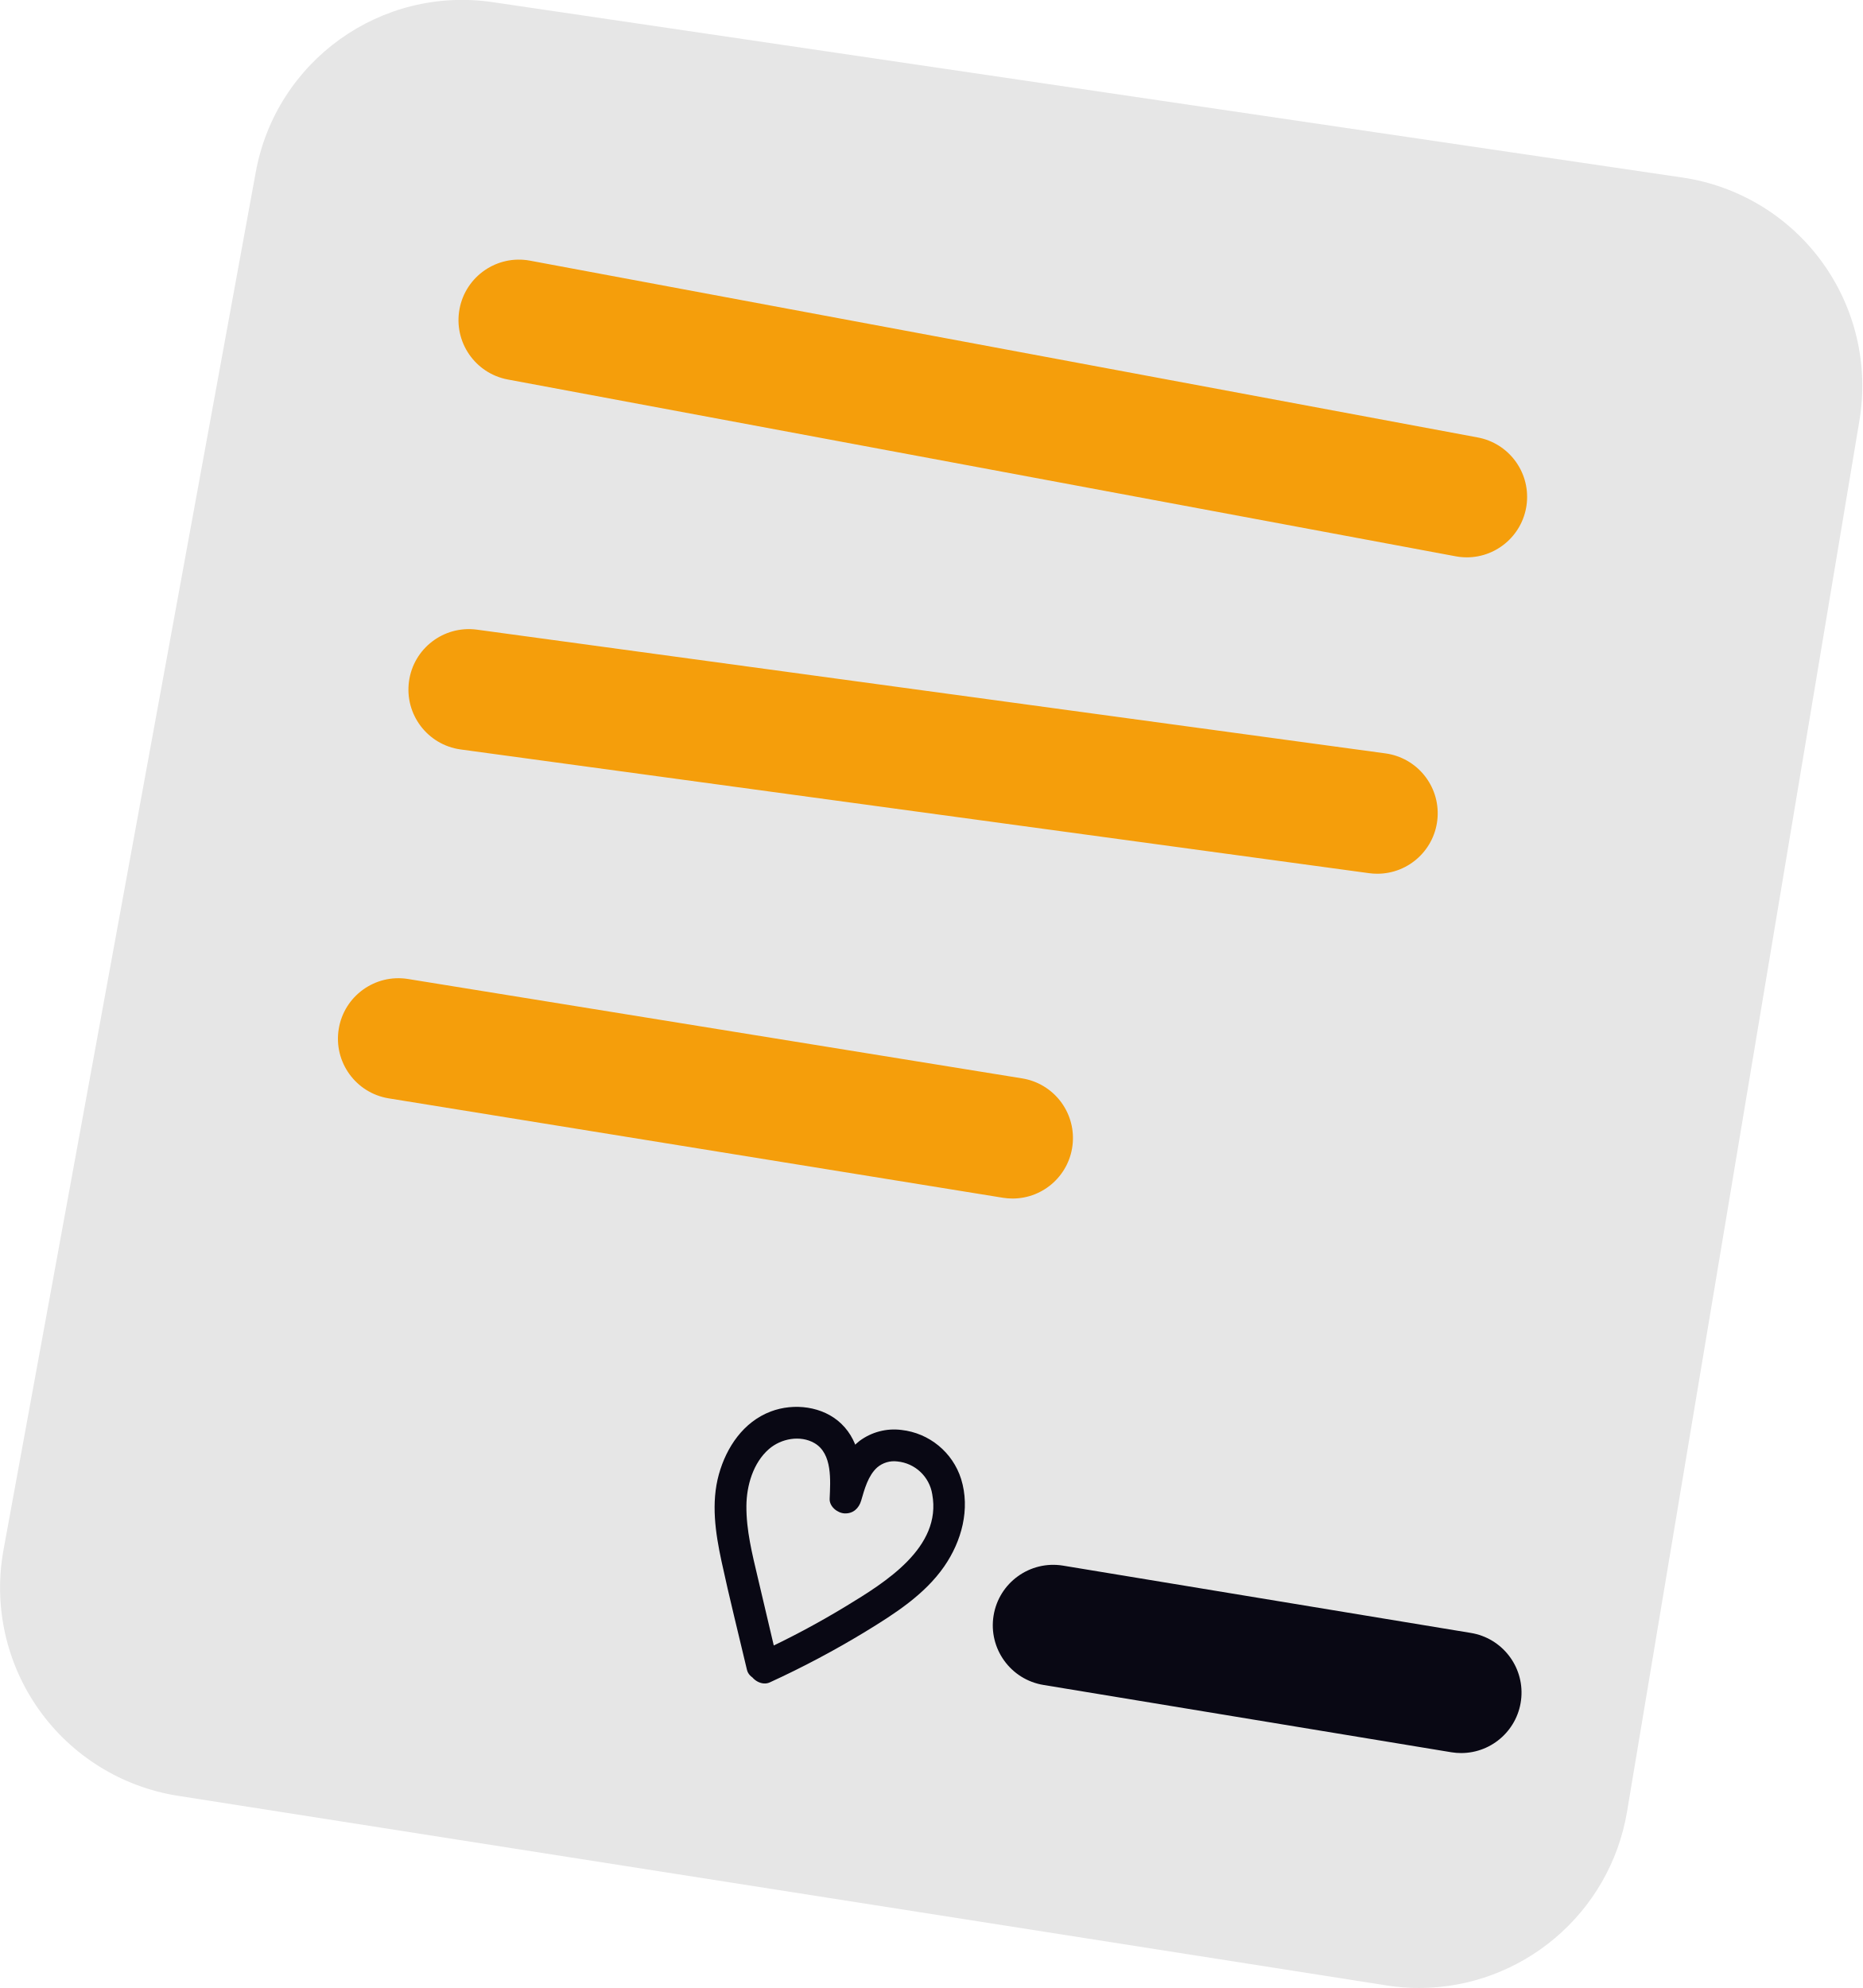
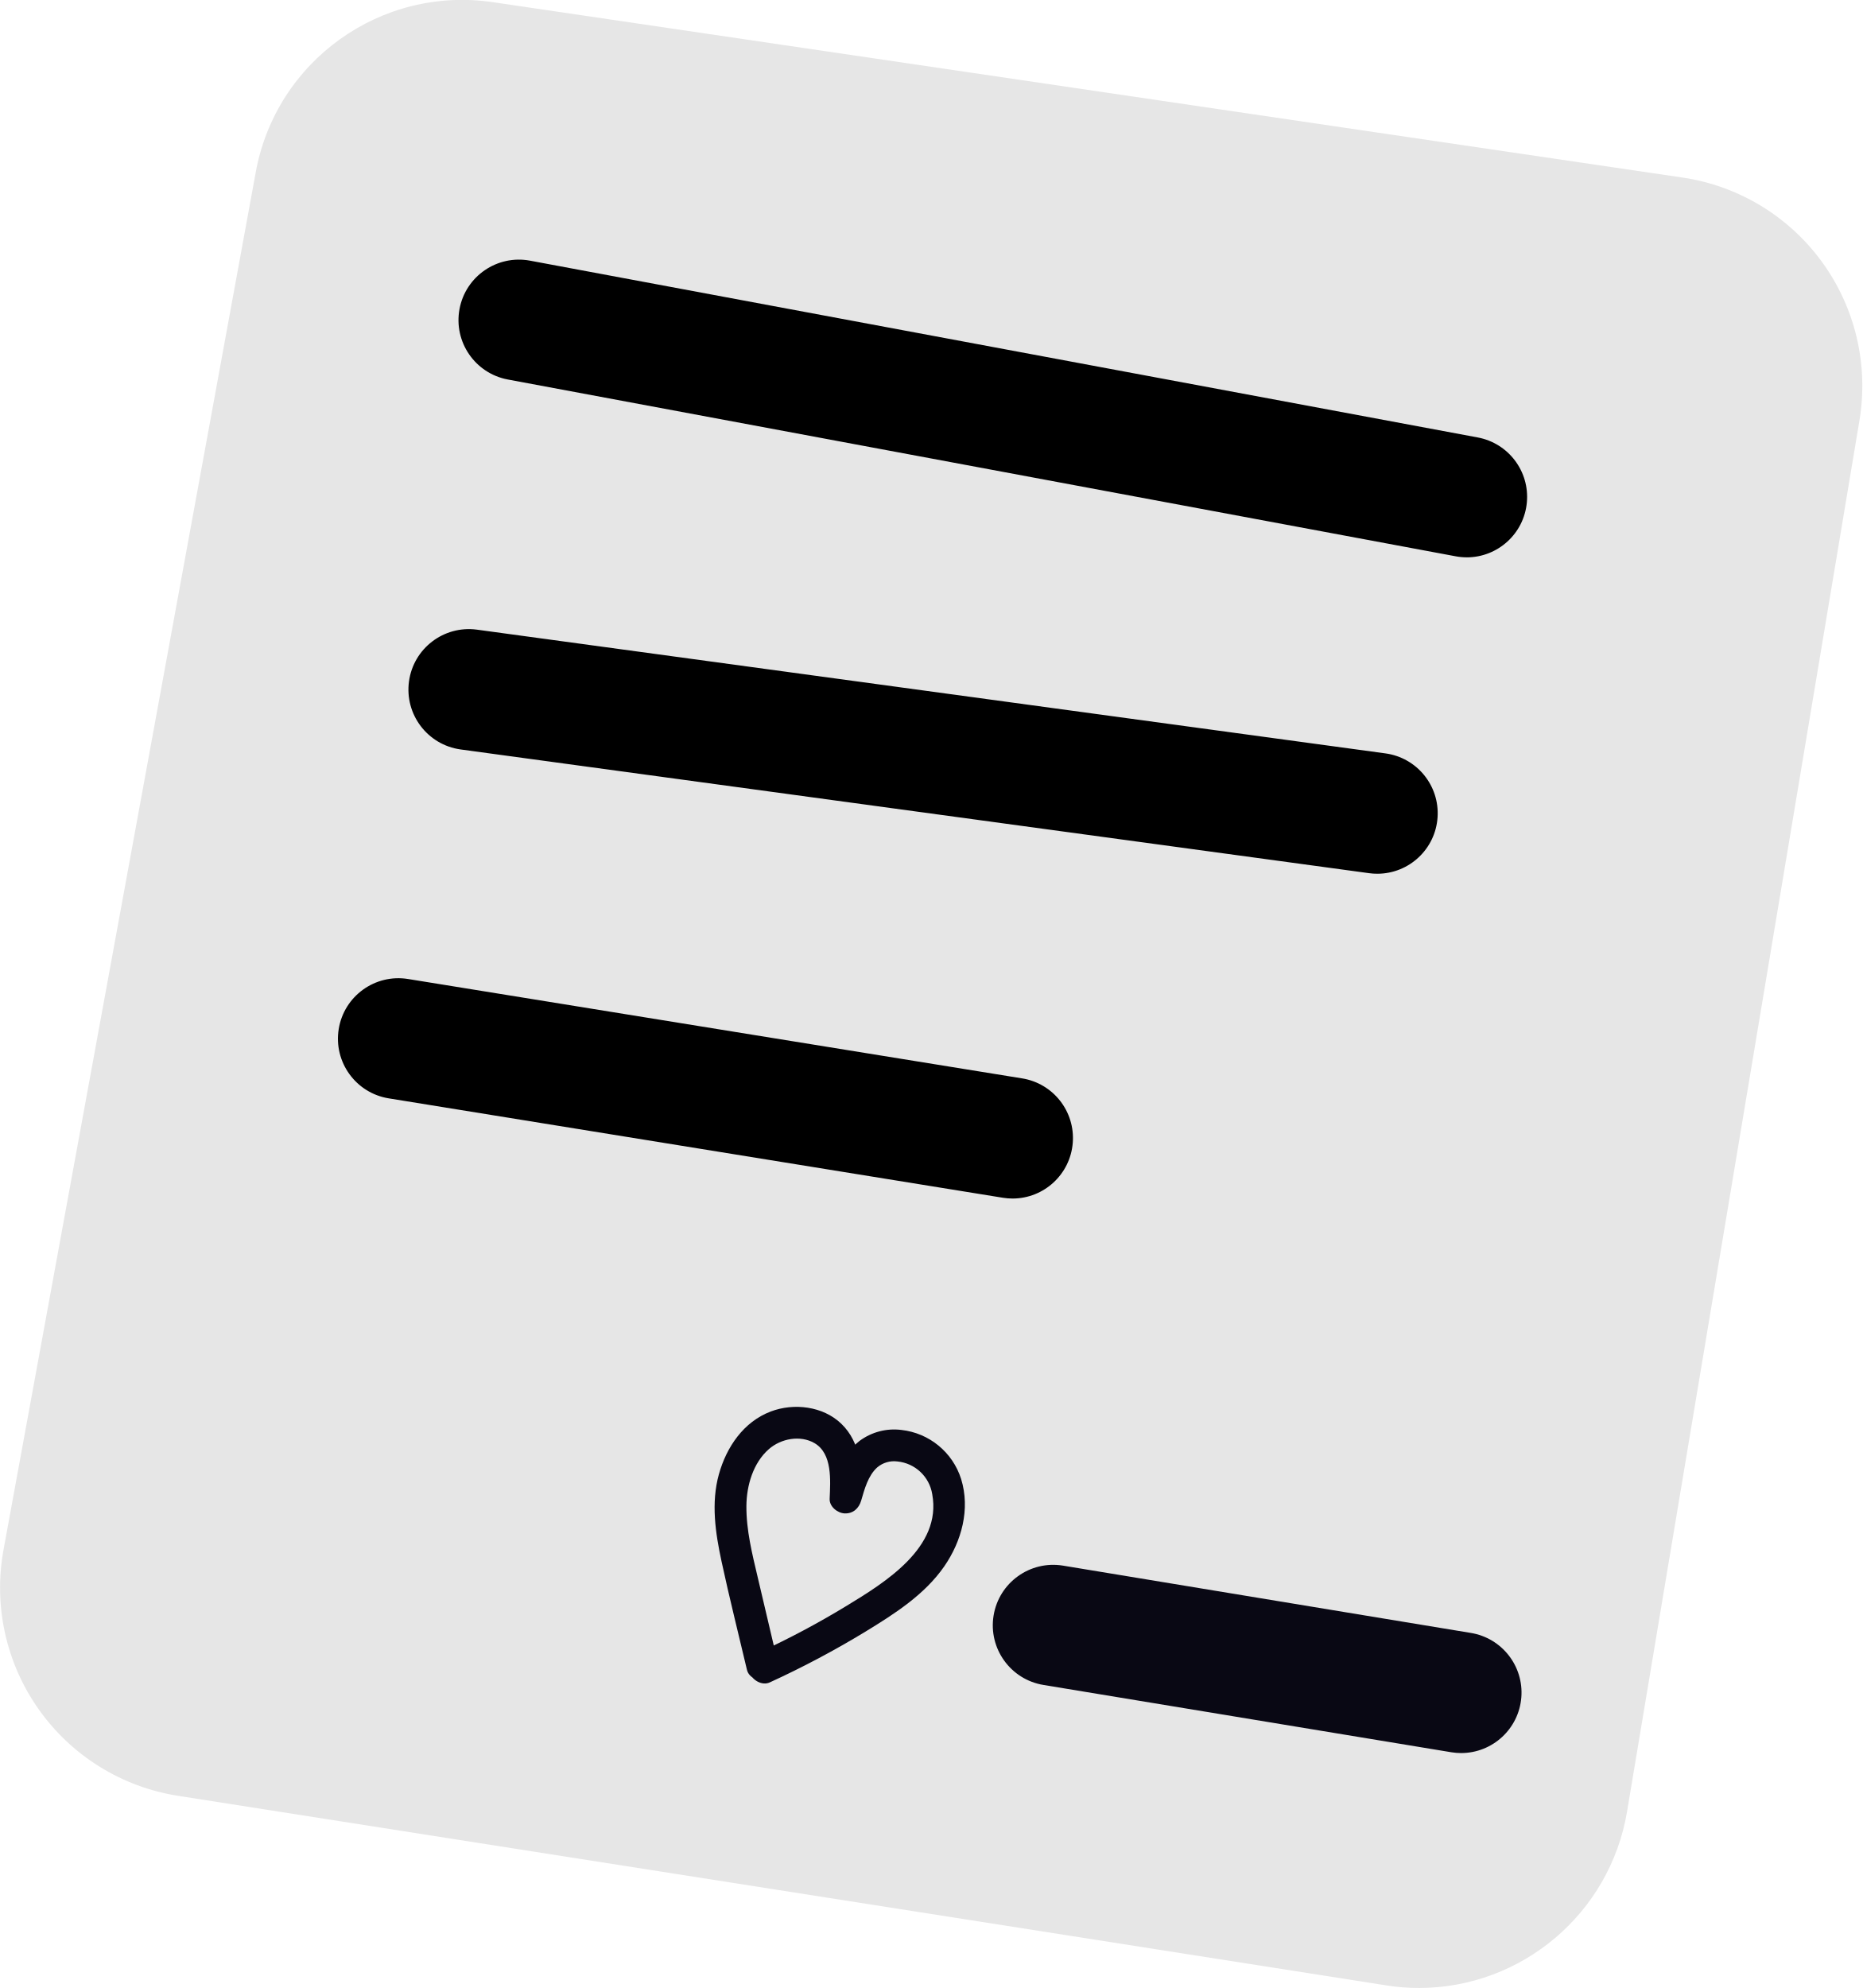
<svg xmlns="http://www.w3.org/2000/svg" width="640" height="683.108" viewBox="0 0 640 683.108" role="img" artist="Katerina Limpitsouni" source="https://undraw.co/">
  <g transform="translate(-686.999 -242.914)">
    <path d="M1179.527,752.909a72.42,72.42,0,0,1-11.175-.875L752.985,686.868a72.362,72.362,0,0,1-59.956-84.509l86.653-473.231A72.125,72.125,0,0,1,861.4,70.581l408.6,60.228a72.357,72.357,0,0,1,60.808,83.494l-79.889,478.175a72.634,72.634,0,0,1-71.4,60.431Z" transform="translate(-4.824 173.112)" fill="#e6e6e6" />
-     <path d="M1078.575,214.2a20.591,20.591,0,0,1-3.831-.359L749.067,153.1a20.772,20.772,0,0,1,7.616-40.84l325.677,60.75a20.776,20.776,0,0,1-3.785,41.2Z" transform="translate(112.456 220.221)" fill="#f59e0b" />
-     <path d="M1060.724,228.414a20.425,20.425,0,0,1-2.834-.191L745.649,185.7a20.773,20.773,0,0,1,5.611-41.165L1063.5,187.058a20.773,20.773,0,0,1-2.777,41.356Z" transform="translate(99.588 314.731)" fill="#f59e0b" />
-     <path d="M953.343,250.713a21.212,21.212,0,0,1-3.344-.272L738.965,216.29a20.774,20.774,0,0,1,6.642-41.014l211.034,34.151a20.777,20.777,0,0,1-3.3,41.286Z" transform="translate(81.621 404.038)" fill="#f59e0b" />
+     <path d="M1078.575,214.2a20.591,20.591,0,0,1-3.831-.359L749.067,153.1a20.772,20.772,0,0,1,7.616-40.84l325.677,60.75a20.776,20.776,0,0,1-3.785,41.2Z" transform="translate(112.456 220.221)" fill="#currentColor" />
+     <path d="M1060.724,228.414a20.425,20.425,0,0,1-2.834-.191L745.649,185.7a20.773,20.773,0,0,1,5.611-41.165L1063.5,187.058a20.773,20.773,0,0,1-2.777,41.356Z" transform="translate(99.588 314.731)" fill="#currentColor" />
+     <path d="M953.343,250.713a21.212,21.212,0,0,1-3.344-.272L738.965,216.29a20.774,20.774,0,0,1,6.642-41.014l211.034,34.151a20.777,20.777,0,0,1-3.3,41.286Z" transform="translate(81.621 404.038)" fill="#currentColor" />
    <path d="M47.717,99.229a319.2,319.2,0,0,0,21.9-30.06c6.272-9.8,12.731-20.307,14.53-32,1.6-10.432-.534-21.683-7.934-29.574A24.35,24.35,0,0,0,50.373,1.439a19.938,19.938,0,0,0-11.264,9.674c-3.237,6.728-2.288,14-1.074,21.094l10-4.216C44.49,19.885,39.815,11.417,30.818,8.544,22.555,5.905,13.066,9.217,7.251,15.4.386,22.7-1.075,33.06.678,42.609,2.519,52.634,8.421,61.236,14.594,69.1c7.878,10.032,16.113,19.8,24.181,29.679,1.871,2.291,5.8,1.942,7.738,0,2.265-2.265,1.875-5.442,0-7.738l-18.29-22.4C22.966,62.2,17.544,55.785,13.936,48.231c-3.012-6.308-4.4-14.305-1.6-20.94,2.154-5.1,7.559-9.1,13.165-8.705,7.189.51,10.581,9.2,13.085,14.929,1.077,2.461,4.594,3.223,6.833,2.239,2.648-1.164,3.642-3.687,3.168-6.455-.686-4.01-1.625-8.748-.029-12.661a8.9,8.9,0,0,1,5.34-4.868,13.45,13.45,0,0,1,15.68,4.871c11.082,15.009-1.371,34.484-9.688,47.431A295.021,295.021,0,0,1,39.978,91.491c-1.87,2.285-2.236,5.5,0,7.738,1.93,1.93,5.857,2.3,7.738,0h0Z" transform="matrix(0.899, 0.438, -0.438, 0.899, 952.093, 710.906)" fill="#090814" />
    <path d="M882.456,239.686a21.22,21.22,0,0,1-3.344-.272L738.965,216.29a20.774,20.774,0,0,1,6.642-41.014L885.754,198.4a20.777,20.777,0,0,1-3.3,41.286Z" transform="translate(306.657 605.607)" fill="#090814" />
  </g>
</svg>
